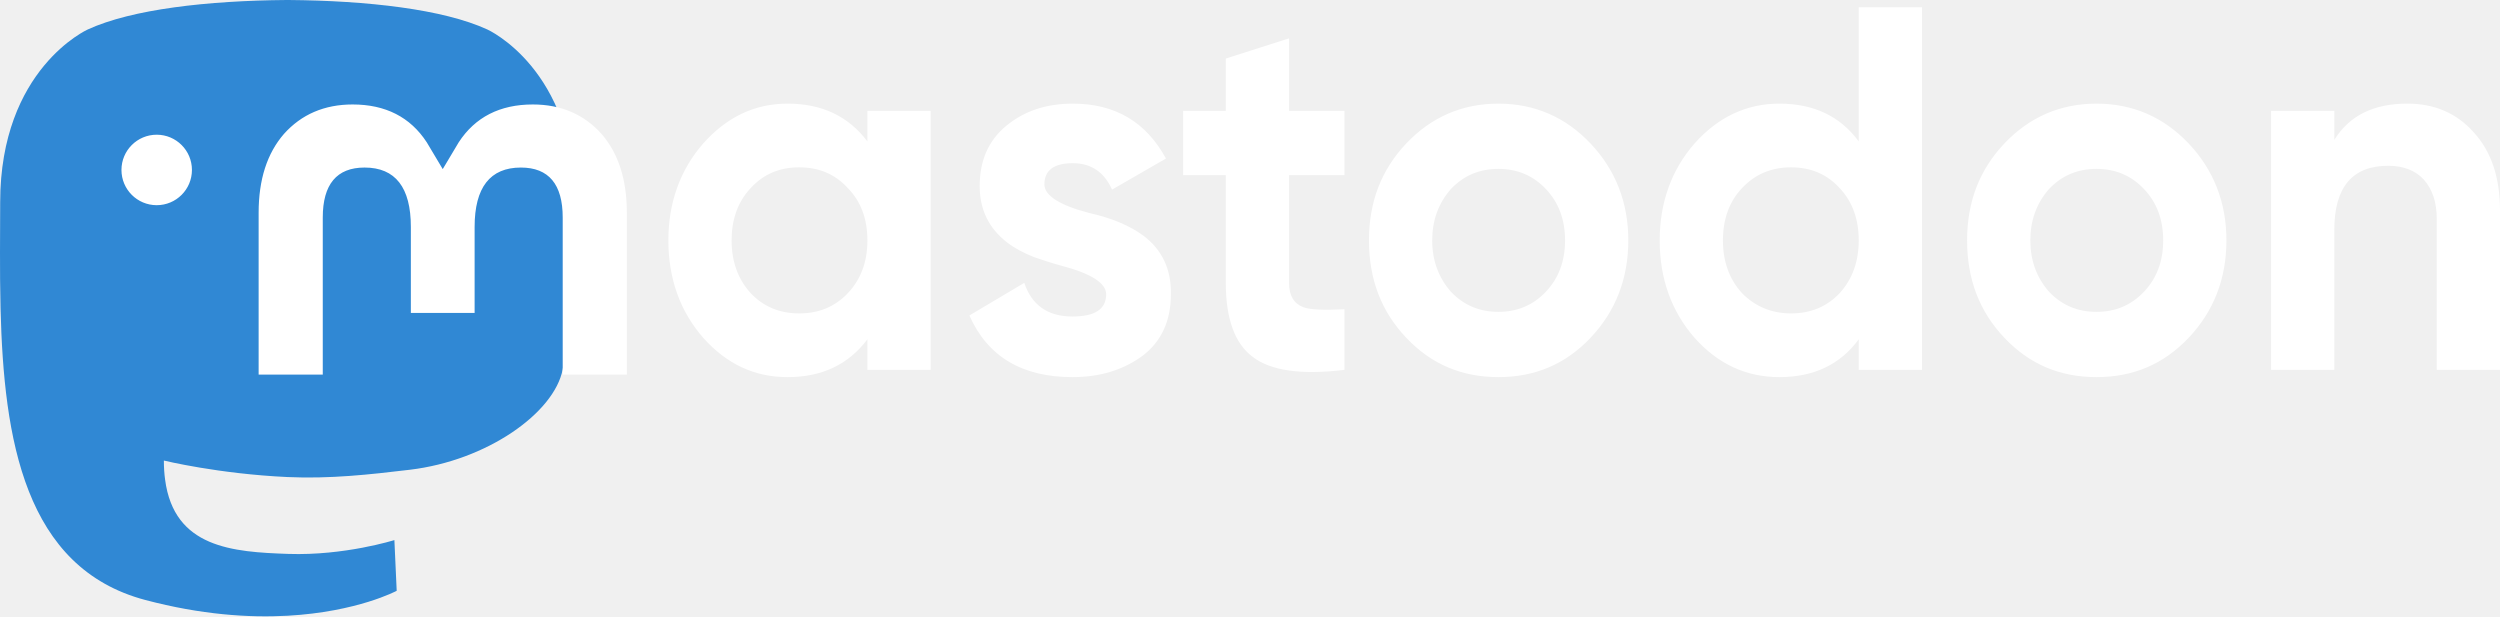
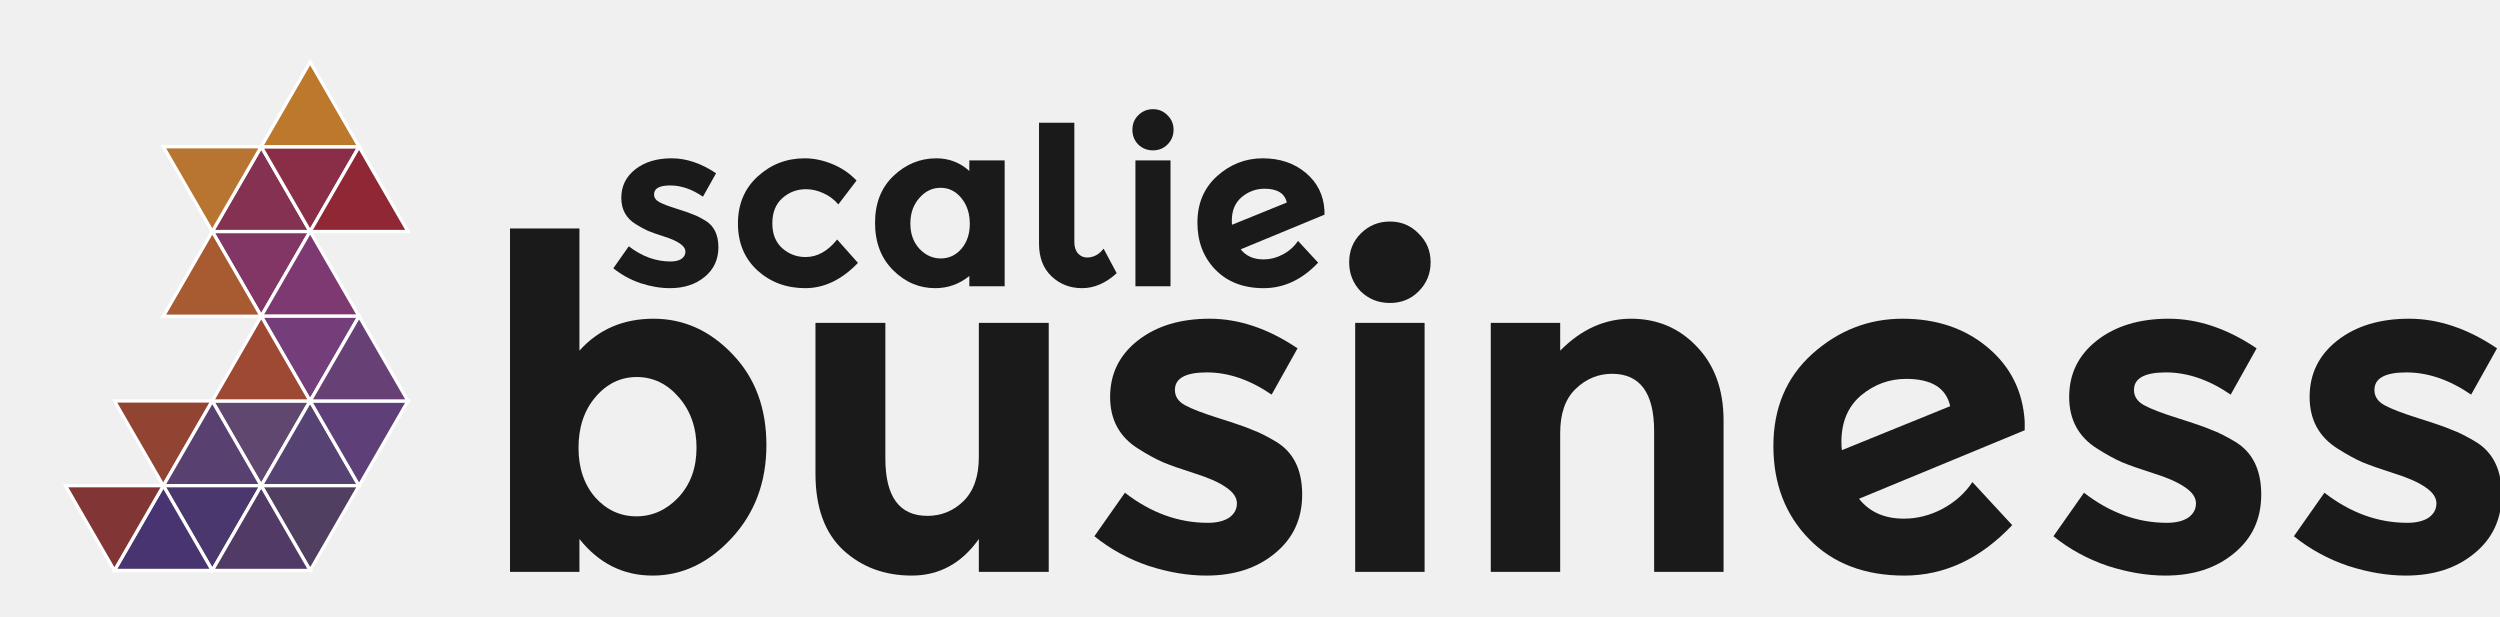
- <svg xmlns="http://www.w3.org/2000/svg" viewBox="0 0 713.359 175.868">
-   <path d="M160.555 105.431c-2.413 12.406-21.598 25.983-43.634 28.614-11.491 1.373-22.804 2.631-34.867 2.079-19.73-.904-35.297-4.71-35.297-4.71 0 1.921.119 3.75.355 5.46 2.565 19.47 19.308 20.637 35.166 21.181 16.006.547 30.258-3.947 30.258-3.947l.659 14.473s-11.196 6.011-31.14 7.116c-10.999.605-24.654-.276-40.56-4.485C6.999 162.08 1.066 125.31.159 88-.119 76.922.052 66.476.052 57.741c0-38.153 24.996-49.335 24.996-49.335C37.652 2.618 59.28.184 81.764 0h.552c22.484.184 44.125 2.618 56.729 8.406 0 0 24.996 11.182 24.996 49.335 0 0 .312 28.148-3.486 47.69" fill="#3088d4" />
-   <path d="M34.658 48.494c0-5.554 4.503-10.055 10.055-10.055 5.554 0 10.055 4.501 10.055 10.055 0 5.553-4.501 10.055-10.055 10.055-5.553 0-10.055-4.503-10.055-10.055M178.865 60.7v46.195h-18.301v-44.837c0-9.453-3.978-14.249-11.932-14.249-8.794 0-13.203 5.691-13.203 16.944V89.293h-18.194V64.752c0-11.252-4.409-16.944-13.203-16.944-7.955 0-11.932 4.796-11.932 14.249v44.837H73.799v-46.195c0-9.441 2.404-16.944 7.232-22.495 4.98-5.55 11.501-8.395 19.595-8.395 9.366 0 16.459 3.599 21.146 10.799l4.56 7.643 4.559-7.643c4.689-7.2 11.78-10.799 21.148-10.799 8.094 0 14.614 2.845 19.594 8.395 4.829 5.551 7.232 13.054 7.232 22.495M241.913 83.664c3.776-3.99 5.595-9.015 5.595-15.075 0-6.06-1.819-11.085-5.595-14.928-3.636-3.991-8.254-5.911-13.849-5.911-5.596 0-10.213 1.92-13.849 5.911-3.638 3.842-5.456 8.867-5.456 14.928 0 6.06 1.819 11.085 5.456 15.075 3.636 3.842 8.252 5.764 13.849 5.764 5.595 0 10.213-1.921 13.849-5.764m5.595-52.025h18.046v73.9h-18.046v-8.721c-5.455 7.242-13.01 10.79-22.801 10.79-9.373 0-17.346-3.695-24.061-11.234-6.574-7.537-9.931-16.849-9.931-27.785 0-10.789 3.357-20.101 9.931-27.639 6.715-7.537 14.689-11.38 24.061-11.38 9.791 0 17.346 3.547 22.801 10.789v-8.72zM326.27 67.259c5.315 3.99 7.974 9.606 7.834 16.7 0 7.539-2.659 13.45-8.114 17.589-5.456 3.991-12.03 6.06-20.004 6.06-14.409 0-24.201-5.912-29.378-17.589l15.669-9.31c2.098 6.354 6.714 9.606 13.709 9.606 6.434 0 9.652-2.07 9.652-6.356 0-3.104-4.197-5.911-12.73-8.127-3.219-.887-5.876-1.774-7.974-2.514-2.938-1.181-5.455-2.513-7.554-4.138-5.176-3.99-7.834-9.312-7.834-16.11 0-7.242 2.518-13.006 7.554-17.145 5.176-4.286 11.47-6.355 19.025-6.355 12.03 0 20.844 5.173 26.578 15.666l-15.386 8.867c-2.239-5.024-6.015-7.536-11.191-7.536-5.456 0-8.114 2.069-8.114 6.059 0 3.104 4.196 5.911 12.73 8.129 6.575 1.478 11.75 3.695 15.527 6.504M383.627 49.966h-15.807v30.742c0 3.695 1.4 5.911 4.058 6.945 1.959.74 5.875.887 11.75.591v17.294c-12.169 1.478-20.983.295-26.159-3.696-5.175-3.842-7.694-10.936-7.694-21.134v-30.742h-12.17v-18.328h12.17v-14.928l18.045-5.764v20.691h15.807v18.328zM441.125 83.221c3.638-3.844 5.455-8.721 5.455-14.633 0-5.911-1.817-10.789-5.455-14.631-3.638-3.844-8.114-5.764-13.57-5.764-5.455 0-9.931 1.92-13.569 5.764-3.498 3.99-5.316 8.867-5.316 14.631 0 5.765 1.819 10.643 5.316 14.633 3.638 3.842 8.114 5.764 13.569 5.764 5.456 0 9.932-1.921 13.57-5.764m-39.869 13.154c-7.134-7.537-10.631-16.701-10.631-27.786 0-10.938 3.498-20.1 10.631-27.637 7.134-7.537 15.947-11.38 26.299-11.38 10.352 0 19.165 3.842 26.3 11.38 7.135 7.537 10.771 16.849 10.771 27.637 0 10.938-3.636 20.249-10.771 27.786-7.135 7.539-15.807 11.232-26.3 11.232-10.491 0-19.165-3.694-26.299-11.232M524.921 83.664c3.638-3.99 5.455-9.015 5.455-15.075 0-6.06-1.817-11.085-5.455-14.928-3.636-3.991-8.254-5.911-13.849-5.911-5.596 0-10.213 1.92-13.989 5.911-3.636 3.842-5.456 8.867-5.456 14.928 0 6.06 1.82 11.085 5.456 15.075 3.776 3.842 8.533 5.764 13.989 5.764 5.595 0 10.213-1.921 13.849-5.764m5.455-81.585h18.046v103.46h-18.046v-8.721c-5.315 7.242-12.87 10.79-22.661 10.79-9.373 0-17.485-3.695-24.2-11.234-6.575-7.537-9.932-16.849-9.932-27.785 0-10.789 3.357-20.101 9.932-27.639 6.715-7.537 14.828-11.38 24.2-11.38 9.791 0 17.346 3.547 22.661 10.789v-38.28zM611.796 83.221c3.636-3.844 5.455-8.721 5.455-14.633 0-5.911-1.819-10.789-5.455-14.631-3.638-3.844-8.114-5.764-13.57-5.764-5.455 0-9.932 1.92-13.569 5.764-3.499 3.99-5.316 8.867-5.316 14.631 0 5.765 1.817 10.643 5.316 14.633 3.636 3.842 8.114 5.764 13.569 5.764 5.456 0 9.932-1.921 13.57-5.764m-39.869 13.154c-7.135-7.537-10.631-16.701-10.631-27.786 0-10.938 3.496-20.1 10.631-27.637 7.135-7.537 15.947-11.38 26.299-11.38 10.352 0 19.165 3.842 26.3 11.38 7.135 7.537 10.771 16.849 10.771 27.637 0 10.938-3.636 20.249-10.771 27.786-7.135 7.539-15.807 11.232-26.3 11.232-10.491 0-19.164-3.694-26.299-11.232M713.359 60.164v45.374h-18.046v-43.009c0-4.878-1.259-8.572-3.776-11.38-2.379-2.513-5.736-3.844-10.072-3.844-10.213 0-15.387 6.06-15.387 18.328v39.905h-18.046v-73.899h18.046v8.276c4.336-6.946 11.19-10.345 20.844-10.345 7.694 0 13.989 2.66 18.885 8.129 5.035 5.469 7.554 12.859 7.554 22.465" fill="#fff" />
+ <svg xmlns="http://www.w3.org/2000/svg" viewBox="0 0 713.359 175.868" height="49.634mm" width="201.326mm" version="1.1" id="svg6">
+   <defs id="defs10" />
+   <path id="path4558" style="font-style:normal;font-variant:normal;font-weight:bold;font-stretch:normal;font-size:132.06px;line-height:1;font-family:'Montserrat Alternates';-inkscape-font-specification:'Montserrat Alternates Bold';letter-spacing:0px;word-spacing:0px;fill:#1a1a1a;fill-opacity:1;stroke:none;stroke-width:0.688" d="m 186.467,90.943 q 12.942,0 22.582,10.169 9.64,10.037 9.64,25.884 0,15.847 -9.904,26.544 -9.904,10.697 -22.582,10.697 -12.546,0 -20.865,-10.433 v 9.376 H 145.528 V 65.192 h 19.809 v 34.864 q 8.188,-9.112 21.13,-9.112 z m -21.394,36.845 q 0,8.584 4.754,14.13 4.886,5.414 11.753,5.414 6.867,0 12.017,-5.414 5.15,-5.547 5.15,-14.13 0,-8.584 -5.018,-14.395 -5.018,-5.811 -12.017,-5.811 -6.999,0 -11.885,5.811 -4.754,5.679 -4.754,14.395 z" />
+   <path id="path4560" style="font-style:normal;font-variant:normal;font-weight:bold;font-stretch:normal;font-size:132.06px;line-height:1;font-family:'Montserrat Alternates';-inkscape-font-specification:'Montserrat Alternates Bold';letter-spacing:0px;word-spacing:0px;fill:#1a1a1a;fill-opacity:1;stroke:none;stroke-width:0.688" d="M 279.307,130.429 V 92.132 h 19.941 v 71.048 h -19.941 v -9.376 q -7.395,10.433 -19.149,10.433 -11.621,0 -19.545,-7.263 -7.924,-7.395 -7.924,-21.79 V 92.132 h 19.941 v 38.693 q 0,16.375 12.017,16.375 5.943,0 10.301,-4.226 4.358,-4.358 4.358,-12.546 z" />
+   <path id="path4562" style="font-style:normal;font-variant:normal;font-weight:bold;font-stretch:normal;font-size:132.06px;line-height:1;font-family:'Montserrat Alternates';-inkscape-font-specification:'Montserrat Alternates Bold';letter-spacing:0px;word-spacing:0px;fill:#1a1a1a;fill-opacity:1;stroke:none;stroke-width:0.688" d="m 371.567,141.126 q 0,10.433 -7.792,16.772 -7.659,6.339 -19.545,6.339 -7.924,0 -16.507,-2.773 -8.584,-2.905 -15.451,-8.452 l 8.716,-12.414 q 11.093,8.584 23.639,8.584 3.83,0 6.075,-1.453 2.245,-1.585 2.245,-4.094 0,-2.509 -3.169,-4.622 -3.037,-2.113 -8.98,-3.962 -5.811,-1.849 -8.98,-3.169 -3.037,-1.321 -6.999,-3.83 -8.056,-5.018 -8.056,-14.791 0,-9.904 7.924,-16.111 7.924,-6.207 20.469,-6.207 12.546,0 25.091,8.452 l -7.395,13.206 q -9.244,-6.339 -18.488,-6.339 -9.112,0 -9.112,5.018 0,2.773 2.905,4.358 2.905,1.585 9.64,3.698 6.735,2.113 9.508,3.301 2.905,1.056 6.867,3.434 7.395,4.49 7.395,15.055 z" />
+   <path id="path4564" style="font-style:normal;font-variant:normal;font-weight:bold;font-stretch:normal;font-size:132.06px;line-height:1;font-family:'Montserrat Alternates';-inkscape-font-specification:'Montserrat Alternates Bold';letter-spacing:0px;word-spacing:0px;fill:#1a1a1a;fill-opacity:1;stroke:none;stroke-width:0.688" d="M 406.501,163.18 H 386.692 V 92.132 h 19.809 z M 388.277,83.152 q -3.301,-3.434 -3.301,-8.32 0,-4.886 3.301,-8.188 3.434,-3.434 8.32,-3.434 4.886,0 8.188,3.434 3.434,3.301 3.434,8.188 0,4.886 -3.434,8.32 -3.301,3.301 -8.188,3.301 -4.886,0 -8.32,-3.301 z" />
+   <path id="path4566" style="font-style:normal;font-variant:normal;font-weight:bold;font-stretch:normal;font-size:132.06px;line-height:1;font-family:'Montserrat Alternates';-inkscape-font-specification:'Montserrat Alternates Bold';letter-spacing:0px;word-spacing:0px;fill:#1a1a1a;fill-opacity:1;stroke:none;stroke-width:0.688" d="m 445.19,123.562 v 39.618 H 425.381 V 92.132 h 19.809 v 7.924 q 8.98,-9.112 20.205,-9.112 11.225,0 18.752,7.924 7.659,7.924 7.659,21.13 v 43.183 h -19.809 v -40.146 q 0,-16.375 -12.017,-16.375 -5.943,0 -10.433,4.358 -4.358,4.226 -4.358,12.546 z" />
+   <path id="path4568" style="font-style:normal;font-variant:normal;font-weight:bold;font-stretch:normal;font-size:132.06px;line-height:1;font-family:'Montserrat Alternates';-inkscape-font-specification:'Montserrat Alternates Bold';letter-spacing:0px;word-spacing:0px;fill:#1a1a1a;fill-opacity:1;stroke:none;stroke-width:0.688" d="m 543.267,147.993 q 5.679,0 10.961,-2.773 5.414,-2.905 8.584,-7.659 l 11.357,12.282 q -13.602,14.395 -30.77,14.395 -17.036,0 -27.204,-10.433 -10.169,-10.433 -10.169,-26.544 0,-16.243 11.093,-26.28 11.225,-10.037 25.752,-10.037 14.527,0 24.299,8.188 9.772,8.188 10.565,21.13 v 2.509 l -47.277,19.545 q 4.49,5.679 12.81,5.679 z m 0.66,-39.882 q -7.263,0 -12.942,4.754 -5.546,4.754 -5.546,13.206 0,1.585 0.132,2.377 l 30.902,-12.546 q -1.717,-7.792 -12.546,-7.792 z" />
+   <path id="path4570" style="font-style:normal;font-variant:normal;font-weight:bold;font-stretch:normal;font-size:132.06px;line-height:1;font-family:'Montserrat Alternates';-inkscape-font-specification:'Montserrat Alternates Bold';letter-spacing:0px;word-spacing:0px;fill:#1a1a1a;fill-opacity:1;stroke:none;stroke-width:0.688" d="m 645.229,141.126 q 0,10.433 -7.792,16.772 -7.659,6.339 -19.545,6.339 -7.924,0 -16.507,-2.773 -8.584,-2.905 -15.451,-8.452 l 8.716,-12.414 q 11.093,8.584 23.639,8.584 3.83,0 6.075,-1.453 2.245,-1.585 2.245,-4.094 0,-2.509 -3.169,-4.622 -3.037,-2.113 -8.98,-3.962 -5.811,-1.849 -8.98,-3.169 -3.037,-1.321 -6.999,-3.83 -8.056,-5.018 -8.056,-14.791 0,-9.904 7.924,-16.111 7.924,-6.207 20.469,-6.207 12.546,0 25.091,8.452 l -7.395,13.206 q -9.244,-6.339 -18.488,-6.339 -9.112,0 -9.112,5.018 0,2.773 2.905,4.358 2.905,1.585 9.64,3.698 6.735,2.113 9.508,3.301 2.905,1.056 6.867,3.434 7.395,4.49 7.395,15.055 z" />
+   <path id="path4572" style="font-style:normal;font-variant:normal;font-weight:bold;font-stretch:normal;font-size:132.06px;line-height:1;font-family:'Montserrat Alternates';-inkscape-font-specification:'Montserrat Alternates Bold';letter-spacing:0px;word-spacing:0px;fill:#1a1a1a;fill-opacity:1;stroke:none;stroke-width:0.688" d="m 713.839,141.126 q 0,10.433 -7.792,16.772 -7.659,6.339 -19.545,6.339 -7.924,0 -16.507,-2.773 -8.584,-2.905 -15.451,-8.452 l 8.716,-12.414 q 11.093,8.584 23.639,8.584 3.83,0 6.075,-1.453 2.245,-1.585 2.245,-4.094 0,-2.509 -3.169,-4.622 -3.037,-2.113 -8.98,-3.962 -5.811,-1.849 -8.98,-3.169 -3.037,-1.321 -6.999,-3.83 -8.056,-5.018 -8.056,-14.791 0,-9.904 7.924,-16.111 7.924,-6.207 20.469,-6.207 12.546,0 25.091,8.452 l -7.395,13.206 q -9.244,-6.339 -18.488,-6.339 -9.112,0 -9.112,5.018 0,2.773 2.905,4.358 2.905,1.585 9.64,3.698 6.735,2.113 9.508,3.301 2.905,1.056 6.867,3.434 7.395,4.49 7.395,15.055 z" />
+   <path id="path4539" style="font-style:normal;font-variant:normal;font-weight:bold;font-stretch:normal;font-size:66.759px;line-height:1.25;font-family:'Montserrat Alternates';-inkscape-font-specification:'Montserrat Alternates Bold';letter-spacing:0px;word-spacing:0px;fill:#1a1a1a;fill-opacity:1;stroke:none;stroke-width:0.894" d="m 204.989,70.542 q 0,5.274 -3.939,8.478 -3.872,3.204 -9.88,3.204 -4.006,0 -8.345,-1.402 -4.339,-1.469 -7.811,-4.273 L 179.42,70.275 q 5.608,4.339 11.95,4.339 1.936,0 3.071,-0.734 1.135,-0.801 1.135,-2.07 0,-1.268 -1.602,-2.337 -1.535,-1.068 -4.54,-2.003 -2.937,-0.935 -4.54,-1.602 -1.535,-0.668 -3.538,-1.936 -4.072,-2.537 -4.072,-7.477 0,-5.007 4.006,-8.145 4.006,-3.138 10.348,-3.138 6.342,0 12.684,4.273 l -3.739,6.676 q -4.673,-3.204 -9.346,-3.204 -4.606,0 -4.606,2.537 0,1.402 1.469,2.203 1.469,0.801 4.873,1.869 3.405,1.068 4.807,1.669 1.469,0.534 3.471,1.736 3.739,2.27 3.739,7.611 z" />
+   <path id="path4541" style="font-style:normal;font-variant:normal;font-weight:bold;font-stretch:normal;font-size:66.759px;line-height:1.25;font-family:'Montserrat Alternates';-inkscape-font-specification:'Montserrat Alternates Bold';letter-spacing:0px;word-spacing:0px;fill:#1a1a1a;fill-opacity:1;stroke:none;stroke-width:0.894" d="m 229.859,73.346 q 5.007,0 9.013,-5.007 l 5.942,6.676 q -6.943,7.21 -15.021,7.21 -8.078,0 -13.686,-5.074 -5.541,-5.14 -5.541,-13.352 0,-8.278 5.608,-13.419 5.675,-5.207 13.419,-5.207 3.872,0 7.811,1.602 4.006,1.602 7.01,4.74 l -5.207,6.809 q -1.736,-2.07 -4.273,-3.204 -2.47,-1.135 -4.94,-1.135 -3.939,0 -6.809,2.604 -2.804,2.537 -2.804,7.143 0,4.54 2.804,7.076 2.871,2.537 6.676,2.537 z" />
+   <path id="path4543" style="font-style:normal;font-variant:normal;font-weight:bold;font-stretch:normal;font-size:66.759px;line-height:1.25;font-family:'Montserrat Alternates';-inkscape-font-specification:'Montserrat Alternates Bold';letter-spacing:0px;word-spacing:0px;fill:#1a1a1a;fill-opacity:1;stroke:none;stroke-width:0.894" d="m 266.845,82.225 q -6.876,0 -12.017,-5.14 -5.14,-5.14 -5.14,-13.485 0,-8.412 5.274,-13.419 5.274,-5.007 12.217,-5.007 5.408,0 9.413,3.605 v -3.004 h 10.081 v 35.917 h -10.081 v -2.937 q -4.273,3.471 -9.747,3.471 z m -7.076,-18.426 q 0,4.406 2.604,7.21 2.604,2.737 6.075,2.737 3.471,0 5.875,-2.737 2.403,-2.804 2.403,-7.143 0,-4.406 -2.403,-7.344 -2.403,-2.937 -5.942,-2.937 -3.538,0 -6.075,2.937 -2.537,2.871 -2.537,7.277 z" />
+   <path id="path4545" style="font-style:normal;font-variant:normal;font-weight:bold;font-stretch:normal;font-size:66.759px;line-height:1.25;font-family:'Montserrat Alternates';-inkscape-font-specification:'Montserrat Alternates Bold';letter-spacing:0px;word-spacing:0px;fill:#1a1a1a;fill-opacity:1;stroke:none;stroke-width:0.894" d="m 306.556,35.026 v 34.047 q 0,2.07 1.068,3.271 1.068,1.135 2.537,1.135 2.804,0 4.74,-2.537 l 3.739,7.01 q -4.673,4.273 -9.88,4.273 -5.14,0 -8.745,-3.405 -3.538,-3.405 -3.538,-9.28 V 35.026 Z" />
+   <path id="path4547" style="font-style:normal;font-variant:normal;font-weight:bold;font-stretch:normal;font-size:66.759px;line-height:1.25;font-family:'Montserrat Alternates';-inkscape-font-specification:'Montserrat Alternates Bold';letter-spacing:0px;word-spacing:0px;fill:#1a1a1a;fill-opacity:1;stroke:none;stroke-width:0.894" d="m 334.001,81.691 h -10.014 V 45.774 h 10.014 z m -9.213,-40.456 q -1.669,-1.736 -1.669,-4.206 0,-2.47 1.669,-4.139 1.736,-1.736 4.206,-1.736 2.47,0 4.139,1.736 1.736,1.669 1.736,4.139 0,2.47 -1.736,4.206 -1.669,1.669 -4.139,1.669 -2.47,0 -4.206,-1.669 z" />
+   <path id="path4549" style="font-style:normal;font-variant:normal;font-weight:bold;font-stretch:normal;font-size:66.759px;line-height:1.25;font-family:'Montserrat Alternates';-inkscape-font-specification:'Montserrat Alternates Bold';letter-spacing:0px;word-spacing:0px;fill:#1a1a1a;fill-opacity:1;stroke:none;stroke-width:0.894" d="m 360.502,74.014 q 2.871,0 5.541,-1.402 2.737,-1.469 4.339,-3.872 l 5.741,6.209 q -6.876,7.277 -15.555,7.277 -8.612,0 -13.752,-5.274 -5.14,-5.274 -5.14,-13.419 0,-8.211 5.608,-13.285 5.675,-5.074 13.018,-5.074 7.344,0 12.284,4.139 4.94,4.139 5.341,10.681 v 1.268 l -23.9,9.88 q 2.27,2.871 6.476,2.871 z m 0.334,-20.161 q -3.672,0 -6.542,2.403 -2.804,2.403 -2.804,6.676 0,0.801 0.067,1.202 l 15.622,-6.342 q -0.868,-3.939 -6.342,-3.939 z" />
+   <path style="fill:#813665;fill-opacity:1;stroke:#ffffff;stroke-width:0.938;stroke-miterlimit:4;stroke-dasharray:none;stroke-opacity:1" id="path4512" d="m 74.533,90.233 -6.981,-12.091 -6.981,-12.091 13.961,-1e-6 13.961,0 -6.981,12.091 z" />
+   <path style="fill:#7e3972;fill-opacity:1;stroke:#ffffff;stroke-width:0.938;stroke-miterlimit:4;stroke-dasharray:none;stroke-opacity:1" id="path4512-1" d="m 88.495,-66.051 -6.981,-12.091 -6.981,-12.091 13.961,-2e-6 13.961,2e-6 -6.981,12.091 z" transform="scale(1,-1)" />
+   <path style="fill:#853252;fill-opacity:1;stroke:#ffffff;stroke-width:0.938;stroke-miterlimit:4;stroke-dasharray:none;stroke-opacity:1" id="path4512-1-9" d="m 74.533,-41.87 -6.981,-12.091 -6.981,-12.091 13.961,-2e-6 13.961,2e-6 -6.981,12.091 z" transform="scale(1,-1)" />
+   <path style="fill:#733e79;fill-opacity:1;stroke:#ffffff;stroke-width:0.938;stroke-miterlimit:4;stroke-dasharray:none;stroke-opacity:1" id="path4512-0" d="m 88.495,114.414 -6.981,-12.091 -6.981,-12.091 13.961,-2e-6 13.961,2e-6 -6.981,12.091 z" />
+   <path style="fill:#5f4770;fill-opacity:1;stroke:#ffffff;stroke-width:0.938;stroke-miterlimit:4;stroke-dasharray:none;stroke-opacity:1" id="path4512-0-6" d="m 74.533,138.595 -6.981,-12.091 -6.981,-12.091 13.961,0 13.961,0 -6.981,12.091 z" />
+   <path style="fill:#892e46;fill-opacity:1;stroke:#ffffff;stroke-width:0.938;stroke-miterlimit:4;stroke-dasharray:none;stroke-opacity:1" id="path4512-7" d="m 88.495,66.051 -6.981,-12.091 -6.981,-12.091 13.961,-2e-6 13.961,10e-7 -6.981,12.091 z" />
+   <path style="fill:#bd792b;fill-opacity:1;stroke:#ffffff;stroke-width:0.938;stroke-miterlimit:4;stroke-dasharray:none;stroke-opacity:1" id="path4512-1-9-7" d="m 88.495,-17.689 -6.981,-12.091 -6.981,-12.091 13.961,-2e-6 13.961,2e-6 -6.981,12.091 z" transform="scale(1,-1)" />
+   <path style="fill:#b77531;fill-opacity:1;stroke:#ffffff;stroke-width:0.938;stroke-miterlimit:4;stroke-dasharray:none;stroke-opacity:1" id="path4512-7-4" d="m 60.572,66.051 -6.981,-12.091 -6.981,-12.091 13.961,-2e-6 13.961,10e-7 -6.981,12.091 z" />
+   <path style="fill:#a85b31;fill-opacity:1;stroke:#ffffff;stroke-width:0.938;stroke-miterlimit:4;stroke-dasharray:none;stroke-opacity:1" id="path4512-7-0" d="M 60.572,-66.051 53.592,-78.142 46.611,-90.233 l 13.961,-2e-6 13.961,10e-7 -6.981,12.091 z" transform="scale(1,-1)" />
+   <path style="fill:#564374;fill-opacity:1;stroke:#ffffff;stroke-width:0.938;stroke-miterlimit:4;stroke-dasharray:none;stroke-opacity:1" id="path4512-1-5-4" d="m 88.495,-114.414 -6.981,-12.091 -6.981,-12.091 13.961,-10e-6 13.961,10e-6 -6.981,12.091 z" transform="scale(1,-1)" />
+   <path style="fill:#8f2834;fill-opacity:1;stroke:#ffffff;stroke-width:0.938;stroke-miterlimit:4;stroke-dasharray:none;stroke-opacity:1" id="path4512-1-5-4-7" d="m 102.456,-41.87 -6.981,-12.091 -6.981,-12.091 13.961,-3e-6 13.961,2e-6 -6.981,12.091 z" transform="scale(1,-1)" />
+   <path style="fill:#924433;fill-opacity:1;stroke:#ffffff;stroke-width:0.938;stroke-miterlimit:4;stroke-dasharray:none;stroke-opacity:1" id="path4512-1-5-48" d="m 46.611,138.595 -6.981,-12.091 -6.981,-12.091 13.961,0 13.961,0 -6.981,12.091 z" />
+   <path style="fill:#513f62;fill-opacity:1;stroke:#ffffff;stroke-width:0.938;stroke-miterlimit:4;stroke-dasharray:none;stroke-opacity:1" id="path4512-0-6-5" d="m 88.495,162.777 -6.981,-12.091 -6.981,-12.091 13.961,-1e-5 13.961,0 -6.981,12.091 z" />
+   <path style="fill:#5e3f78;fill-opacity:1;stroke:#ffffff;stroke-width:0.938;stroke-miterlimit:4;stroke-dasharray:none;stroke-opacity:1" id="path4512-0-8" d="m 102.456,138.595 -6.981,-12.091 -6.981,-12.091 13.961,0 13.961,0 -6.981,12.091 z" />
+   <path style="fill:#674176;fill-opacity:1;stroke:#ffffff;stroke-width:0.938;stroke-miterlimit:4;stroke-dasharray:none;stroke-opacity:1" id="path4512-1-5-2" d="m 102.456,-90.233 -6.981,-12.091 -6.981,-12.091 13.961,0 13.961,0 -6.981,12.091 z" transform="scale(1,-1)" />
+   <path style="fill:#584070;fill-opacity:1;stroke:#ffffff;stroke-width:0.938;stroke-miterlimit:4;stroke-dasharray:none;stroke-opacity:1" id="path4512-0-6-0" d="m 60.572,-114.414 -6.981,-12.091 -6.981,-12.091 13.961,-1e-5 13.961,1e-5 -6.981,12.091 z" transform="scale(1,-1)" />
+   <path style="fill:#49376d;fill-opacity:1;stroke:#ffffff;stroke-width:0.938;stroke-miterlimit:4;stroke-dasharray:none;stroke-opacity:1" id="path4512-0-6-6" d="m 60.572,162.777 -6.981,-12.091 -6.981,-12.091 13.961,0 13.961,0 -6.981,12.091 z" />
+   <path style="fill:#513b66;fill-opacity:1;stroke:#ffffff;stroke-width:0.938;stroke-miterlimit:4;stroke-dasharray:none;stroke-opacity:1" id="path4512-0-6-0-6" d="m 74.533,-138.595 -6.981,-12.091 -6.981,-12.091 13.961,0 13.961,0 -6.981,12.091 z" transform="scale(1,-1)" />
+   <path style="fill:#9e4933;fill-opacity:1;stroke:#ffffff;stroke-width:0.938;stroke-miterlimit:4;stroke-dasharray:none;stroke-opacity:1" id="path4512-7-0-4" d="m 74.533,-90.233 -6.981,-12.091 -6.981,-12.091 13.961,0 13.961,0 -6.981,12.091 z" transform="scale(1,-1)" />
+   <path style="fill:#473470;fill-opacity:1;stroke:#ffffff;stroke-width:0.938;stroke-miterlimit:4;stroke-dasharray:none;stroke-opacity:1" id="path4512-0-6-0-6-2" d="m 46.611,-138.595 -6.981,-12.091 -6.981,-12.091 13.961,0 13.961,0 -6.981,12.091 z" transform="scale(1,-1)" />
+   <path style="fill:#813535;fill-opacity:1;stroke:#ffffff;stroke-width:0.938;stroke-miterlimit:4;stroke-dasharray:none;stroke-opacity:1" id="path4512-1-5-48-8" d="m 32.65,162.777 -6.981,-12.091 -6.981,-12.091 13.961,0 13.961,0 -6.981,12.091 z" />
</svg>
